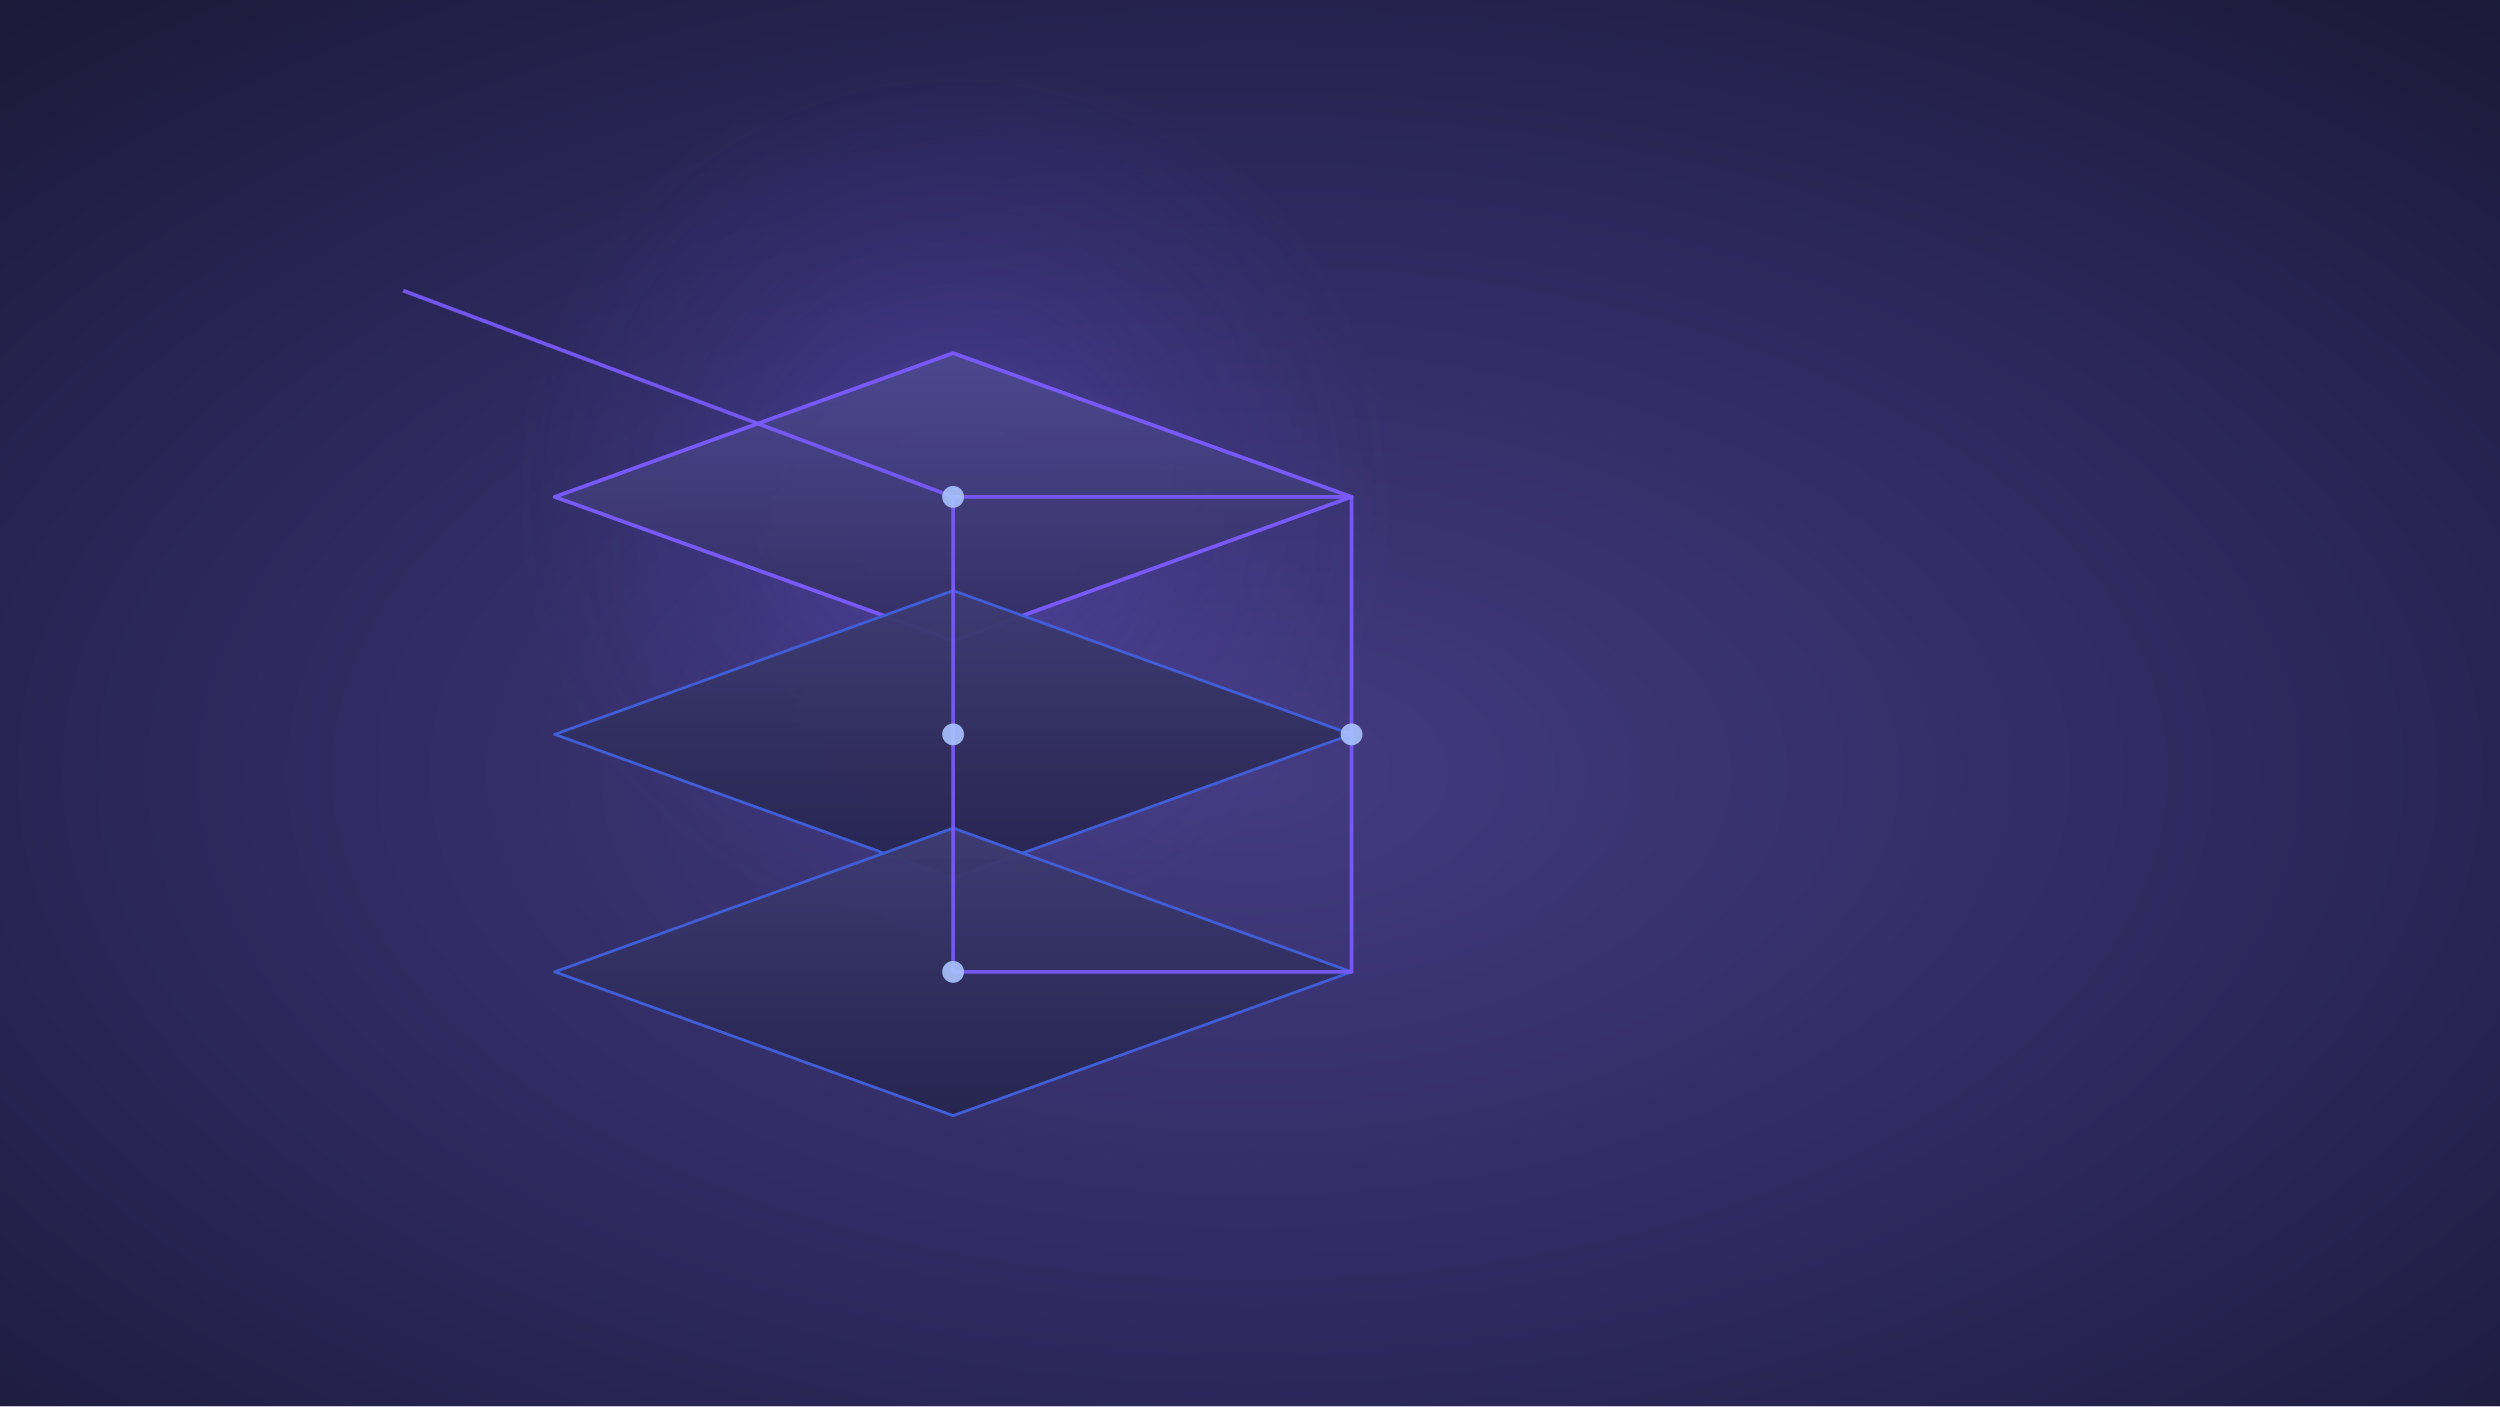
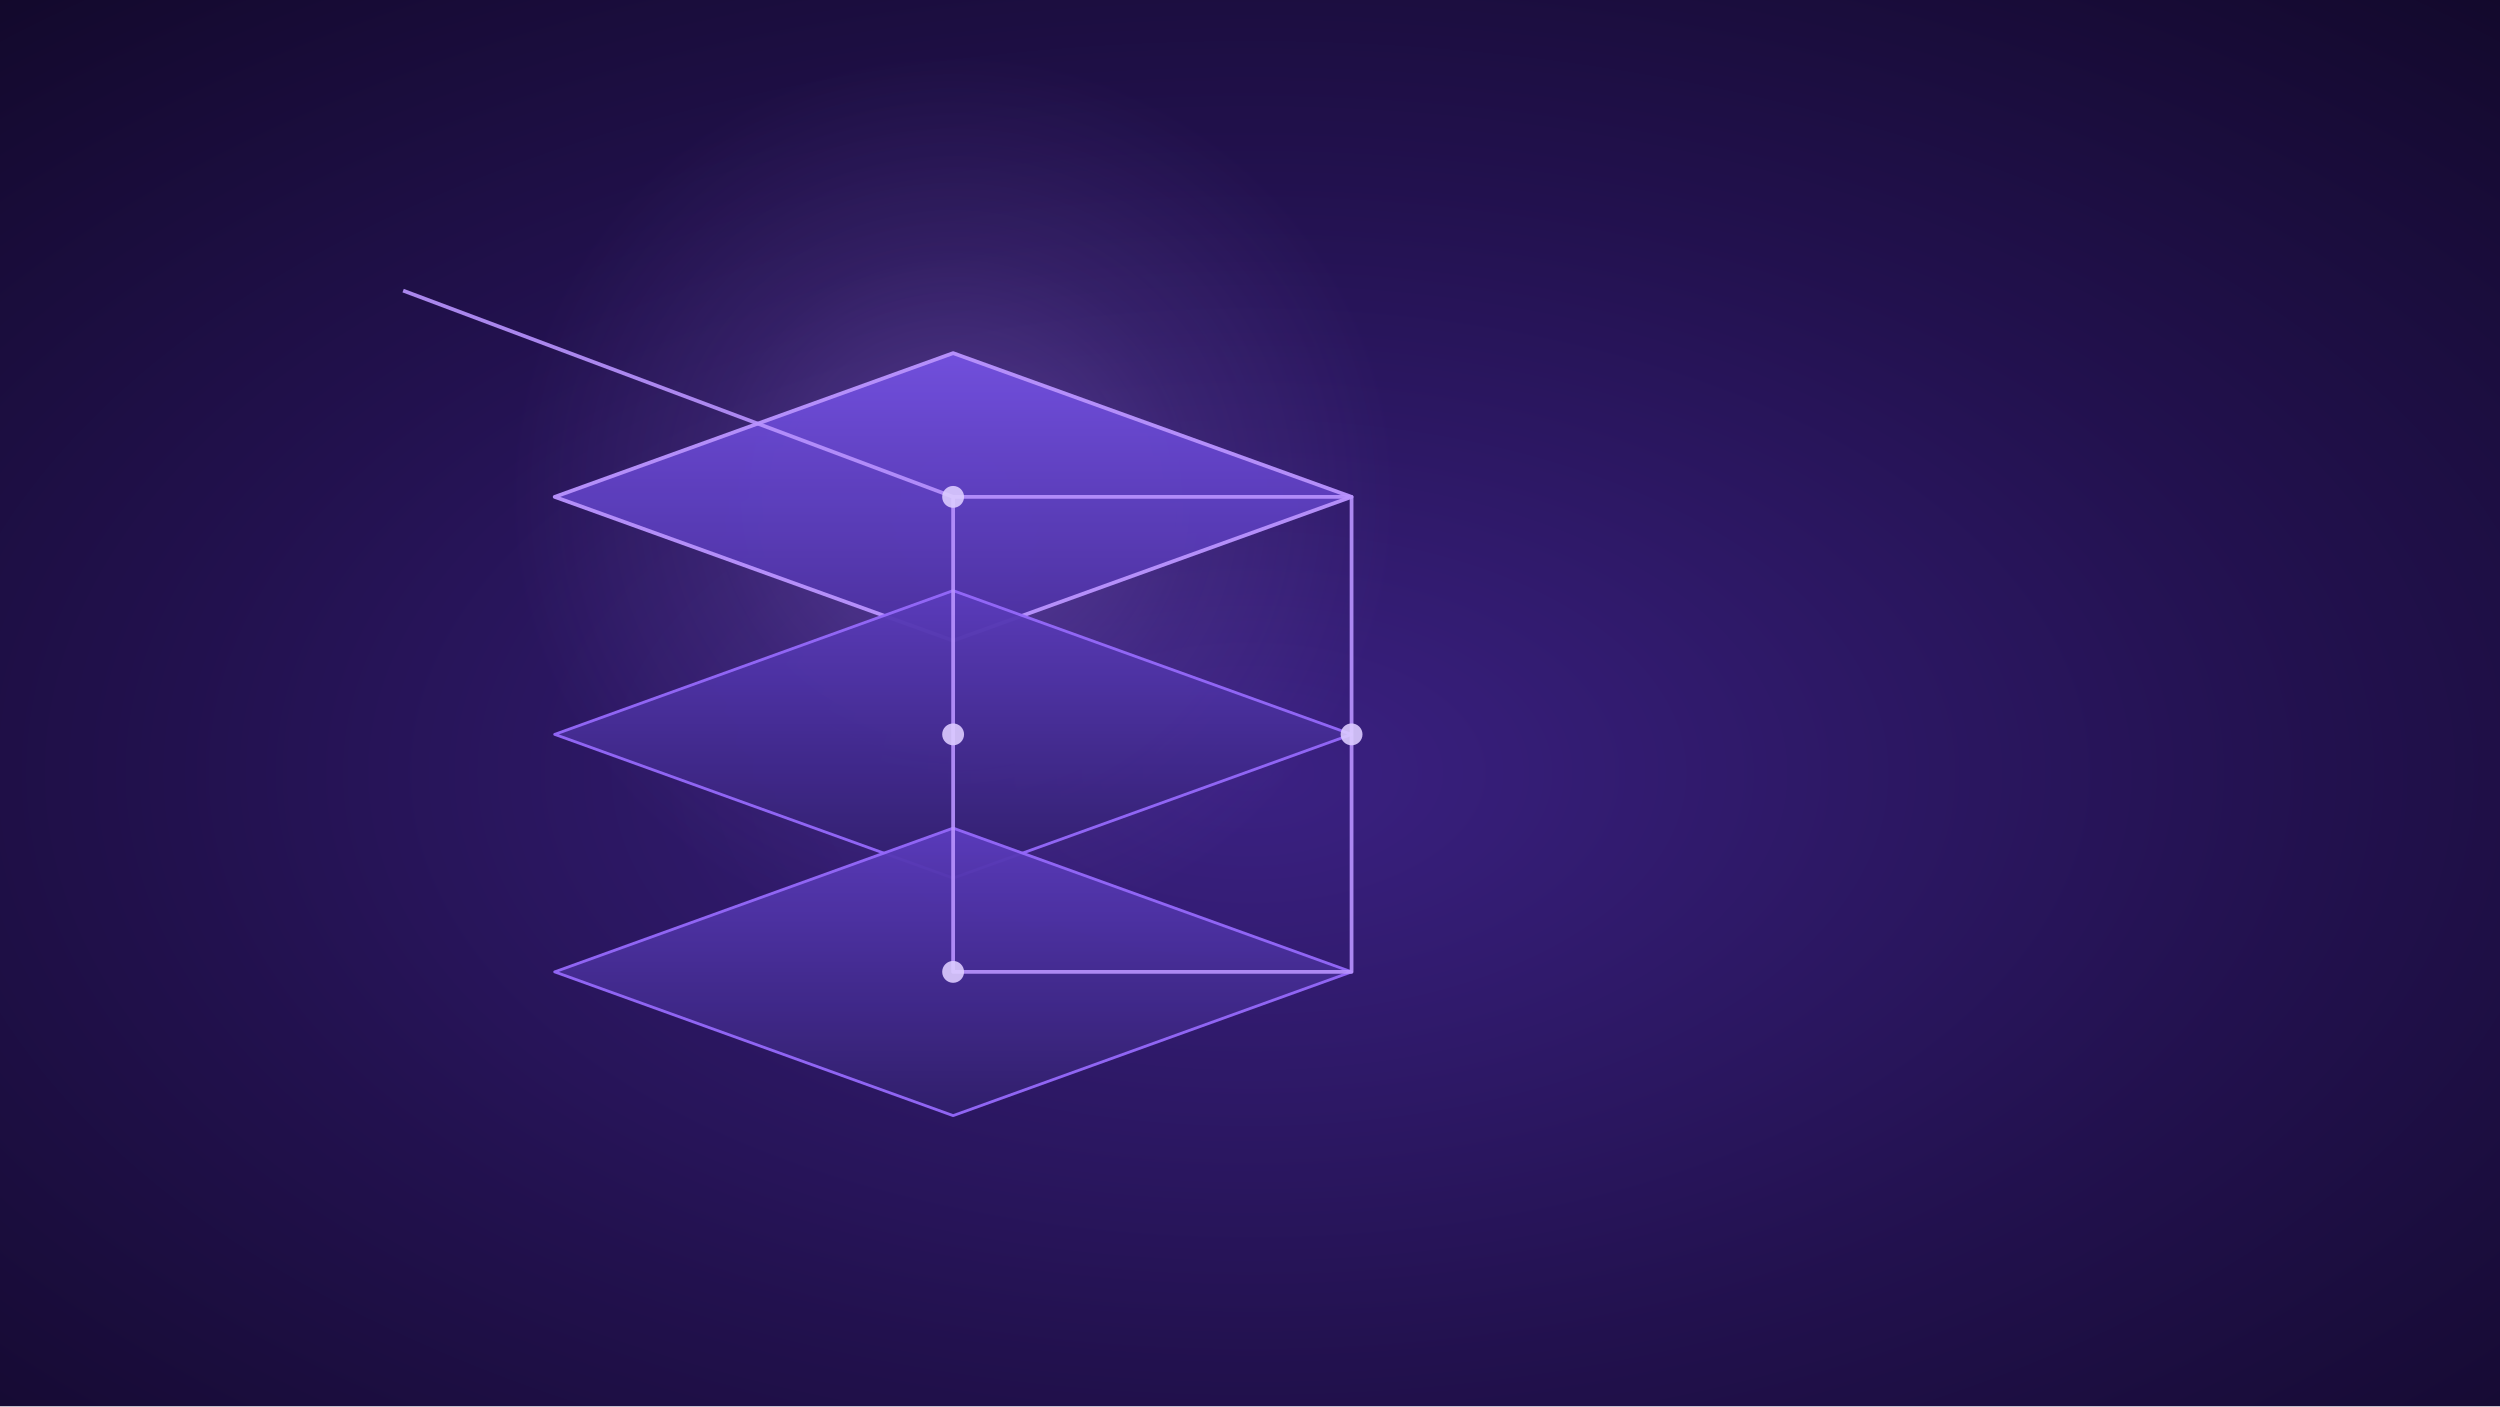
<svg xmlns="http://www.w3.org/2000/svg" viewBox="0 0 1600 900" preserveAspectRatio="xMidYMid slice" role="img" aria-labelledby="hero-title hero-desc">
  <defs>
    <radialGradient id="bg" cx="50%" cy="55%" r="82%">
-       <stop offset="0%" stop-color="#443B81" />
-       <stop offset="52%" stop-color="#2C285C" />
-       <stop offset="100%" stop-color="#161630" />
+       <stop offset="0%" stop-color="#3B2183" />
+       <stop offset="52%" stop-color="#22114E" />
+       <stop offset="100%" stop-color="#0F0724" />
    </radialGradient>
    <radialGradient id="halo" cx="50%" cy="50%" r="50%">
-       <stop offset="0%" stop-color="#7B5BFF" stop-opacity="0.3" />
-       <stop offset="55%" stop-color="#7B5BFF" stop-opacity="0.1" />
-       <stop offset="100%" stop-color="#7B5BFF" stop-opacity="0" />
+       <stop offset="0%" stop-color="#B993FF" stop-opacity="0.3" />
+       <stop offset="55%" stop-color="#B993FF" stop-opacity="0.1" />
+       <stop offset="100%" stop-color="#B993FF" stop-opacity="0" />
    </radialGradient>
    <linearGradient id="plane" x1="0" y1="0" x2="0" y2="1">
-       <stop offset="0%" stop-color="#3D3B72" />
-       <stop offset="100%" stop-color="#26244E" />
+       <stop offset="0%" stop-color="#5A3BBC" />
+       <stop offset="100%" stop-color="#301E6B" />
    </linearGradient>
    <linearGradient id="planeMid" x1="0" y1="0" x2="0" y2="1">
-       <stop offset="0%" stop-color="#332E62" />
-       <stop offset="100%" stop-color="#26244E" />
+       <stop offset="0%" stop-color="#4A2F9E" />
+       <stop offset="100%" stop-color="#301E6B" />
    </linearGradient>
    <linearGradient id="planeFocal" x1="0" y1="0" x2="0" y2="1">
-       <stop offset="0%" stop-color="#4D4890" />
-       <stop offset="100%" stop-color="#332E62" />
+       <stop offset="0%" stop-color="#7250E0" />
+       <stop offset="100%" stop-color="#4A2F9E" />
    </linearGradient>
    <linearGradient id="planeFlat" x1="0" y1="0" x2="0" y2="1">
-       <stop offset="0%" stop-color="#4D4890" />
-       <stop offset="100%" stop-color="#3D3B72" />
+       <stop offset="0%" stop-color="#7250E0" />
+       <stop offset="100%" stop-color="#5A3BBC" />
    </linearGradient>
  </defs>
  <rect width="1600" height="900" fill="url(#bg)" />
  <circle cx="610" cy="318" r="285" fill="url(#halo)" />
-   <polygon points="355,318 610,226 865,318 610,410" fill="url(#planeFocal)" stroke="#7B5BFF" stroke-width="2.4" stroke-linejoin="round" opacity="0.96" />
-   <polygon points="355,470 610,378 865,470 610,562" fill="url(#plane)" stroke="#4060DC" stroke-width="1.8" stroke-linejoin="round" opacity="0.96" />
-   <polygon points="355,622 610,530 865,622 610,714" fill="url(#plane)" stroke="#4060DC" stroke-width="1.8" stroke-linejoin="round" opacity="0.96" />
-   <path d="M 258 186 L 610 318 L 610 470 L 610 622 L 865 622 L 865 318 L 610 318" fill="none" stroke="#7B5BFF" stroke-width="2.4" stroke-linejoin="round" opacity="0.9" />
-   <circle cx="610" cy="318" r="7" fill="#A8C2FF" opacity="0.9" />
-   <circle cx="610" cy="470" r="7" fill="#A8C2FF" opacity="0.9" />
-   <circle cx="610" cy="622" r="7" fill="#A8C2FF" opacity="0.9" />
-   <circle cx="865" cy="470" r="7" fill="#A8C2FF" opacity="0.9" />
+   <polygon points="355,318 610,226 865,318 610,410" fill="url(#planeFocal)" stroke="#B993FF" stroke-width="2.4" stroke-linejoin="round" opacity="0.96" />
+   <polygon points="355,470 610,378 865,470 610,562" fill="url(#plane)" stroke="#9468FA" stroke-width="1.8" stroke-linejoin="round" opacity="0.96" />
+   <polygon points="355,622 610,530 865,622 610,714" fill="url(#plane)" stroke="#9468FA" stroke-width="1.8" stroke-linejoin="round" opacity="0.96" />
+   <path d="M 258 186 L 610 318 L 610 470 L 610 622 L 865 622 L 865 318 L 610 318" fill="none" stroke="#B993FF" stroke-width="2.4" stroke-linejoin="round" opacity="0.9" />
+   <circle cx="610" cy="318" r="7" fill="#DCCBFF" opacity="0.9" />
+   <circle cx="610" cy="470" r="7" fill="#DCCBFF" opacity="0.9" />
+   <circle cx="610" cy="622" r="7" fill="#DCCBFF" opacity="0.9" />
+   <circle cx="865" cy="470" r="7" fill="#DCCBFF" opacity="0.9" />
</svg>
